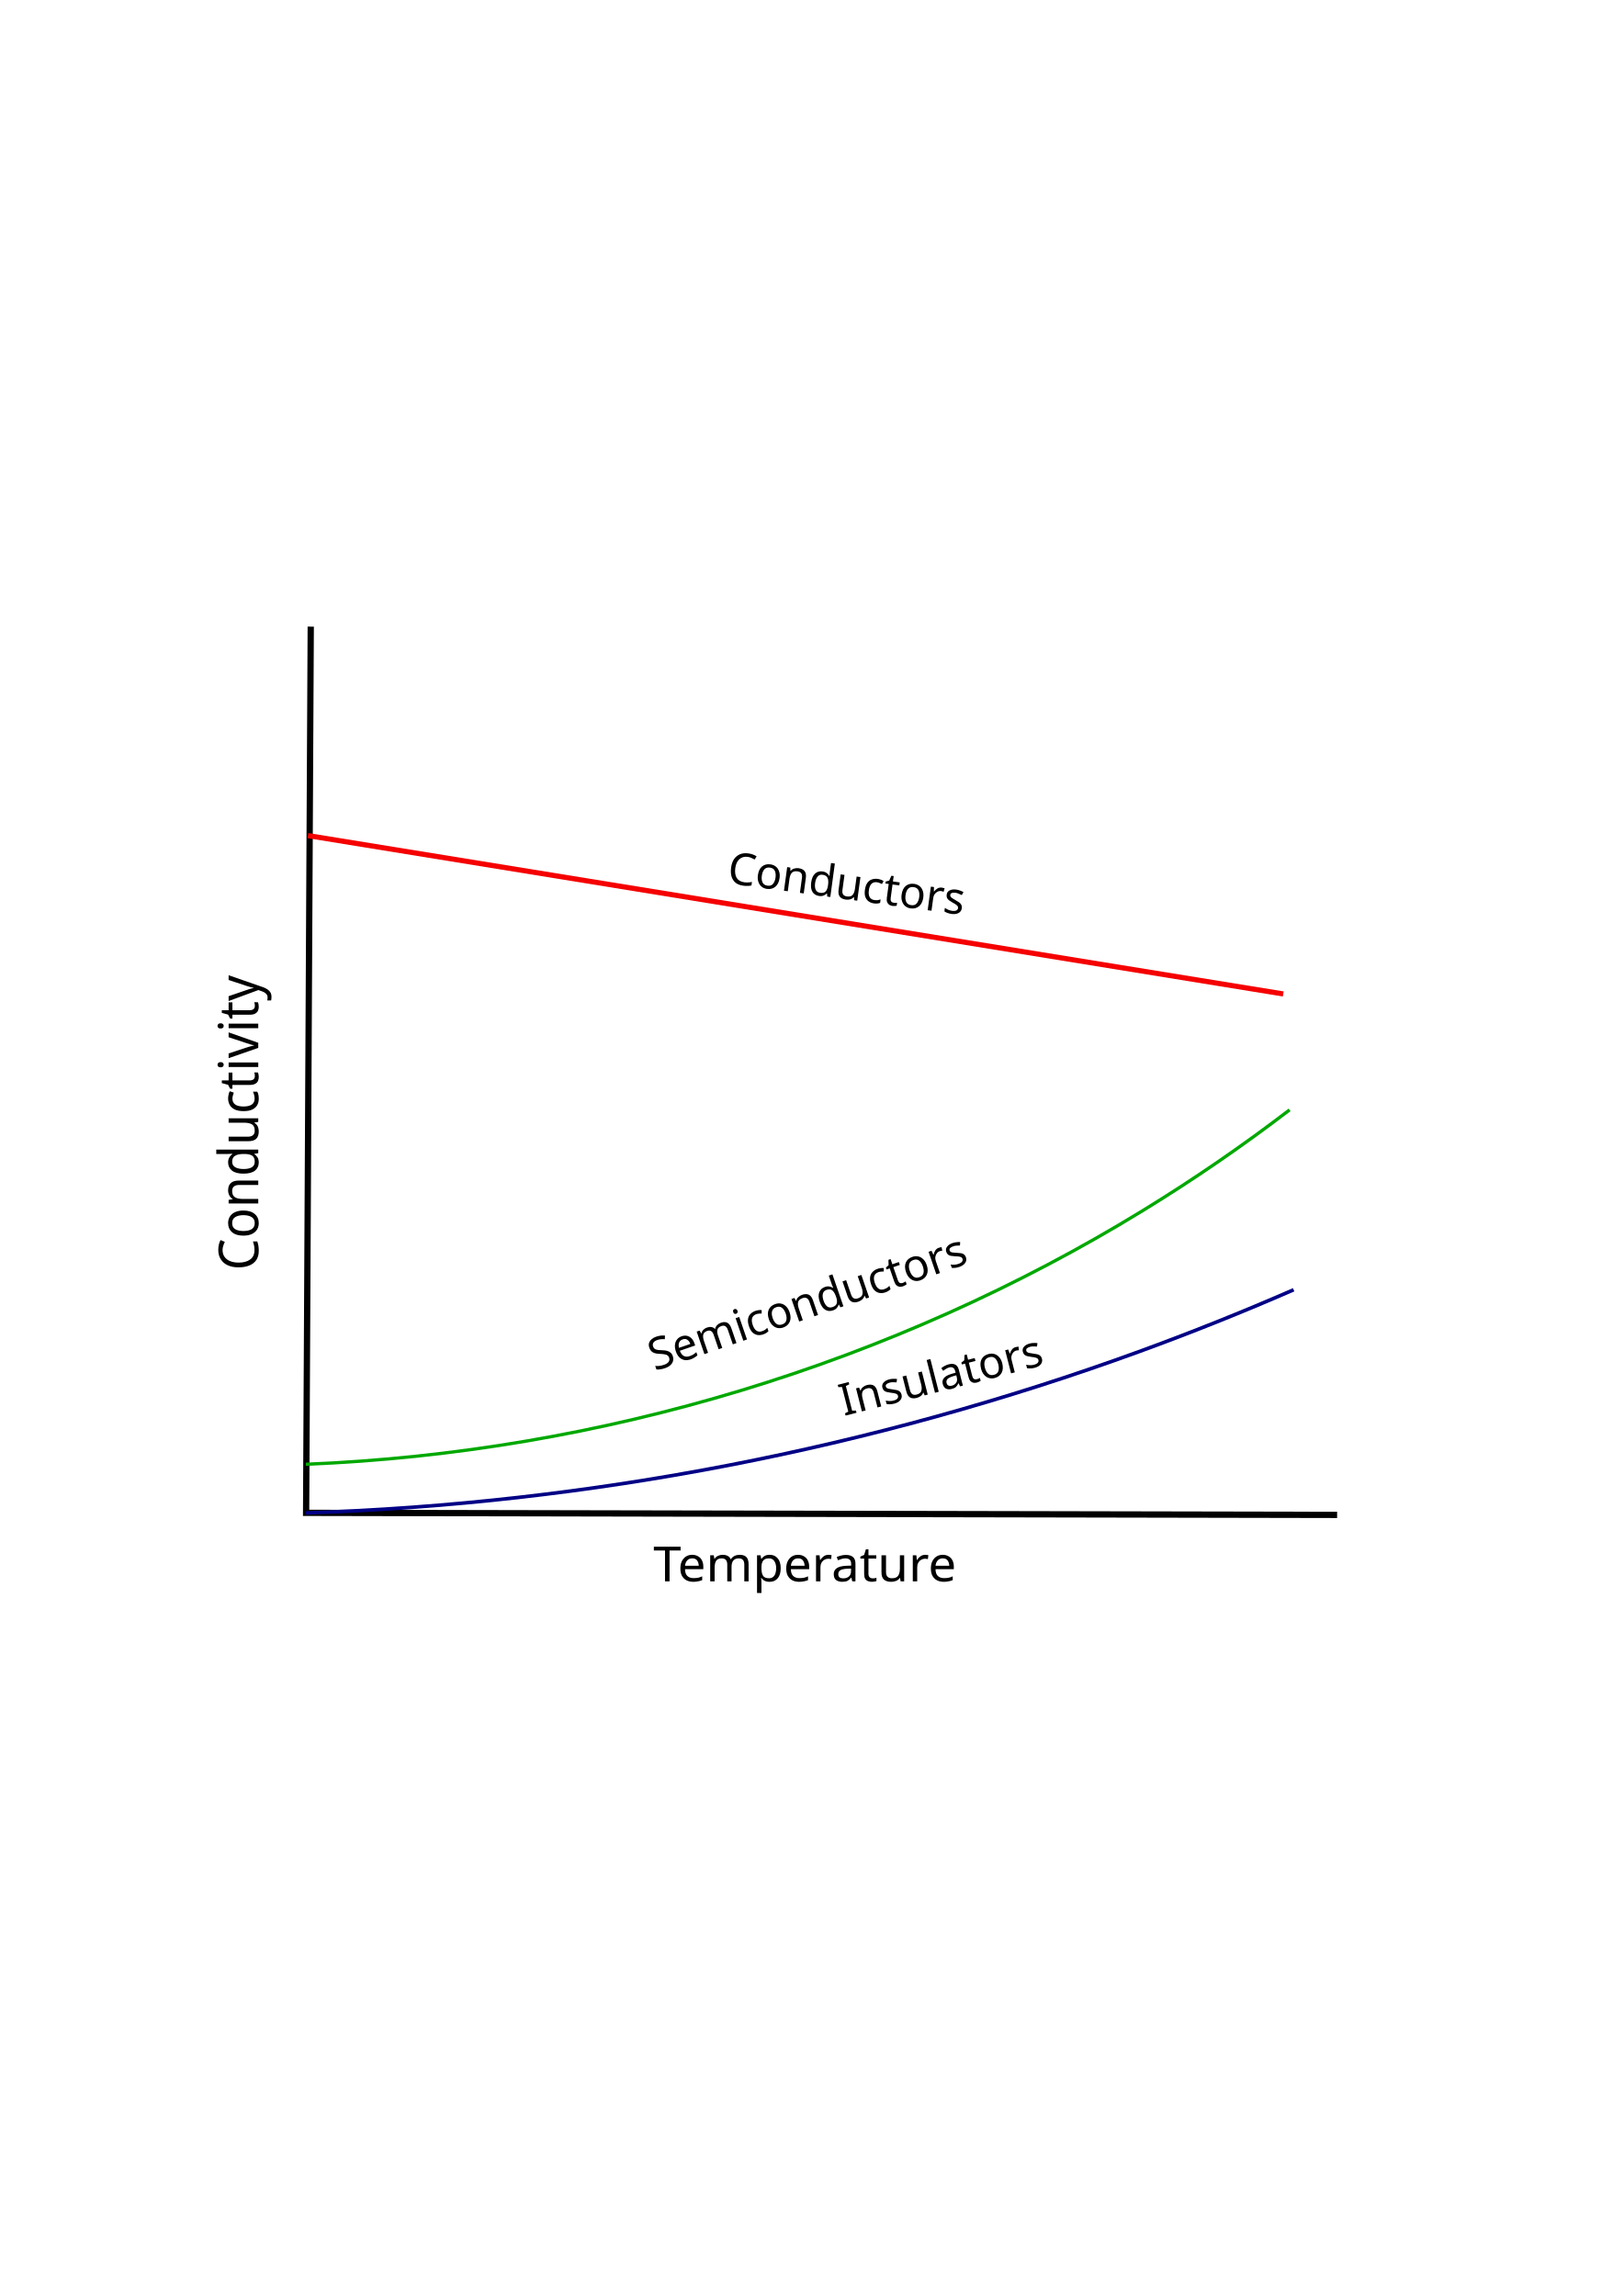
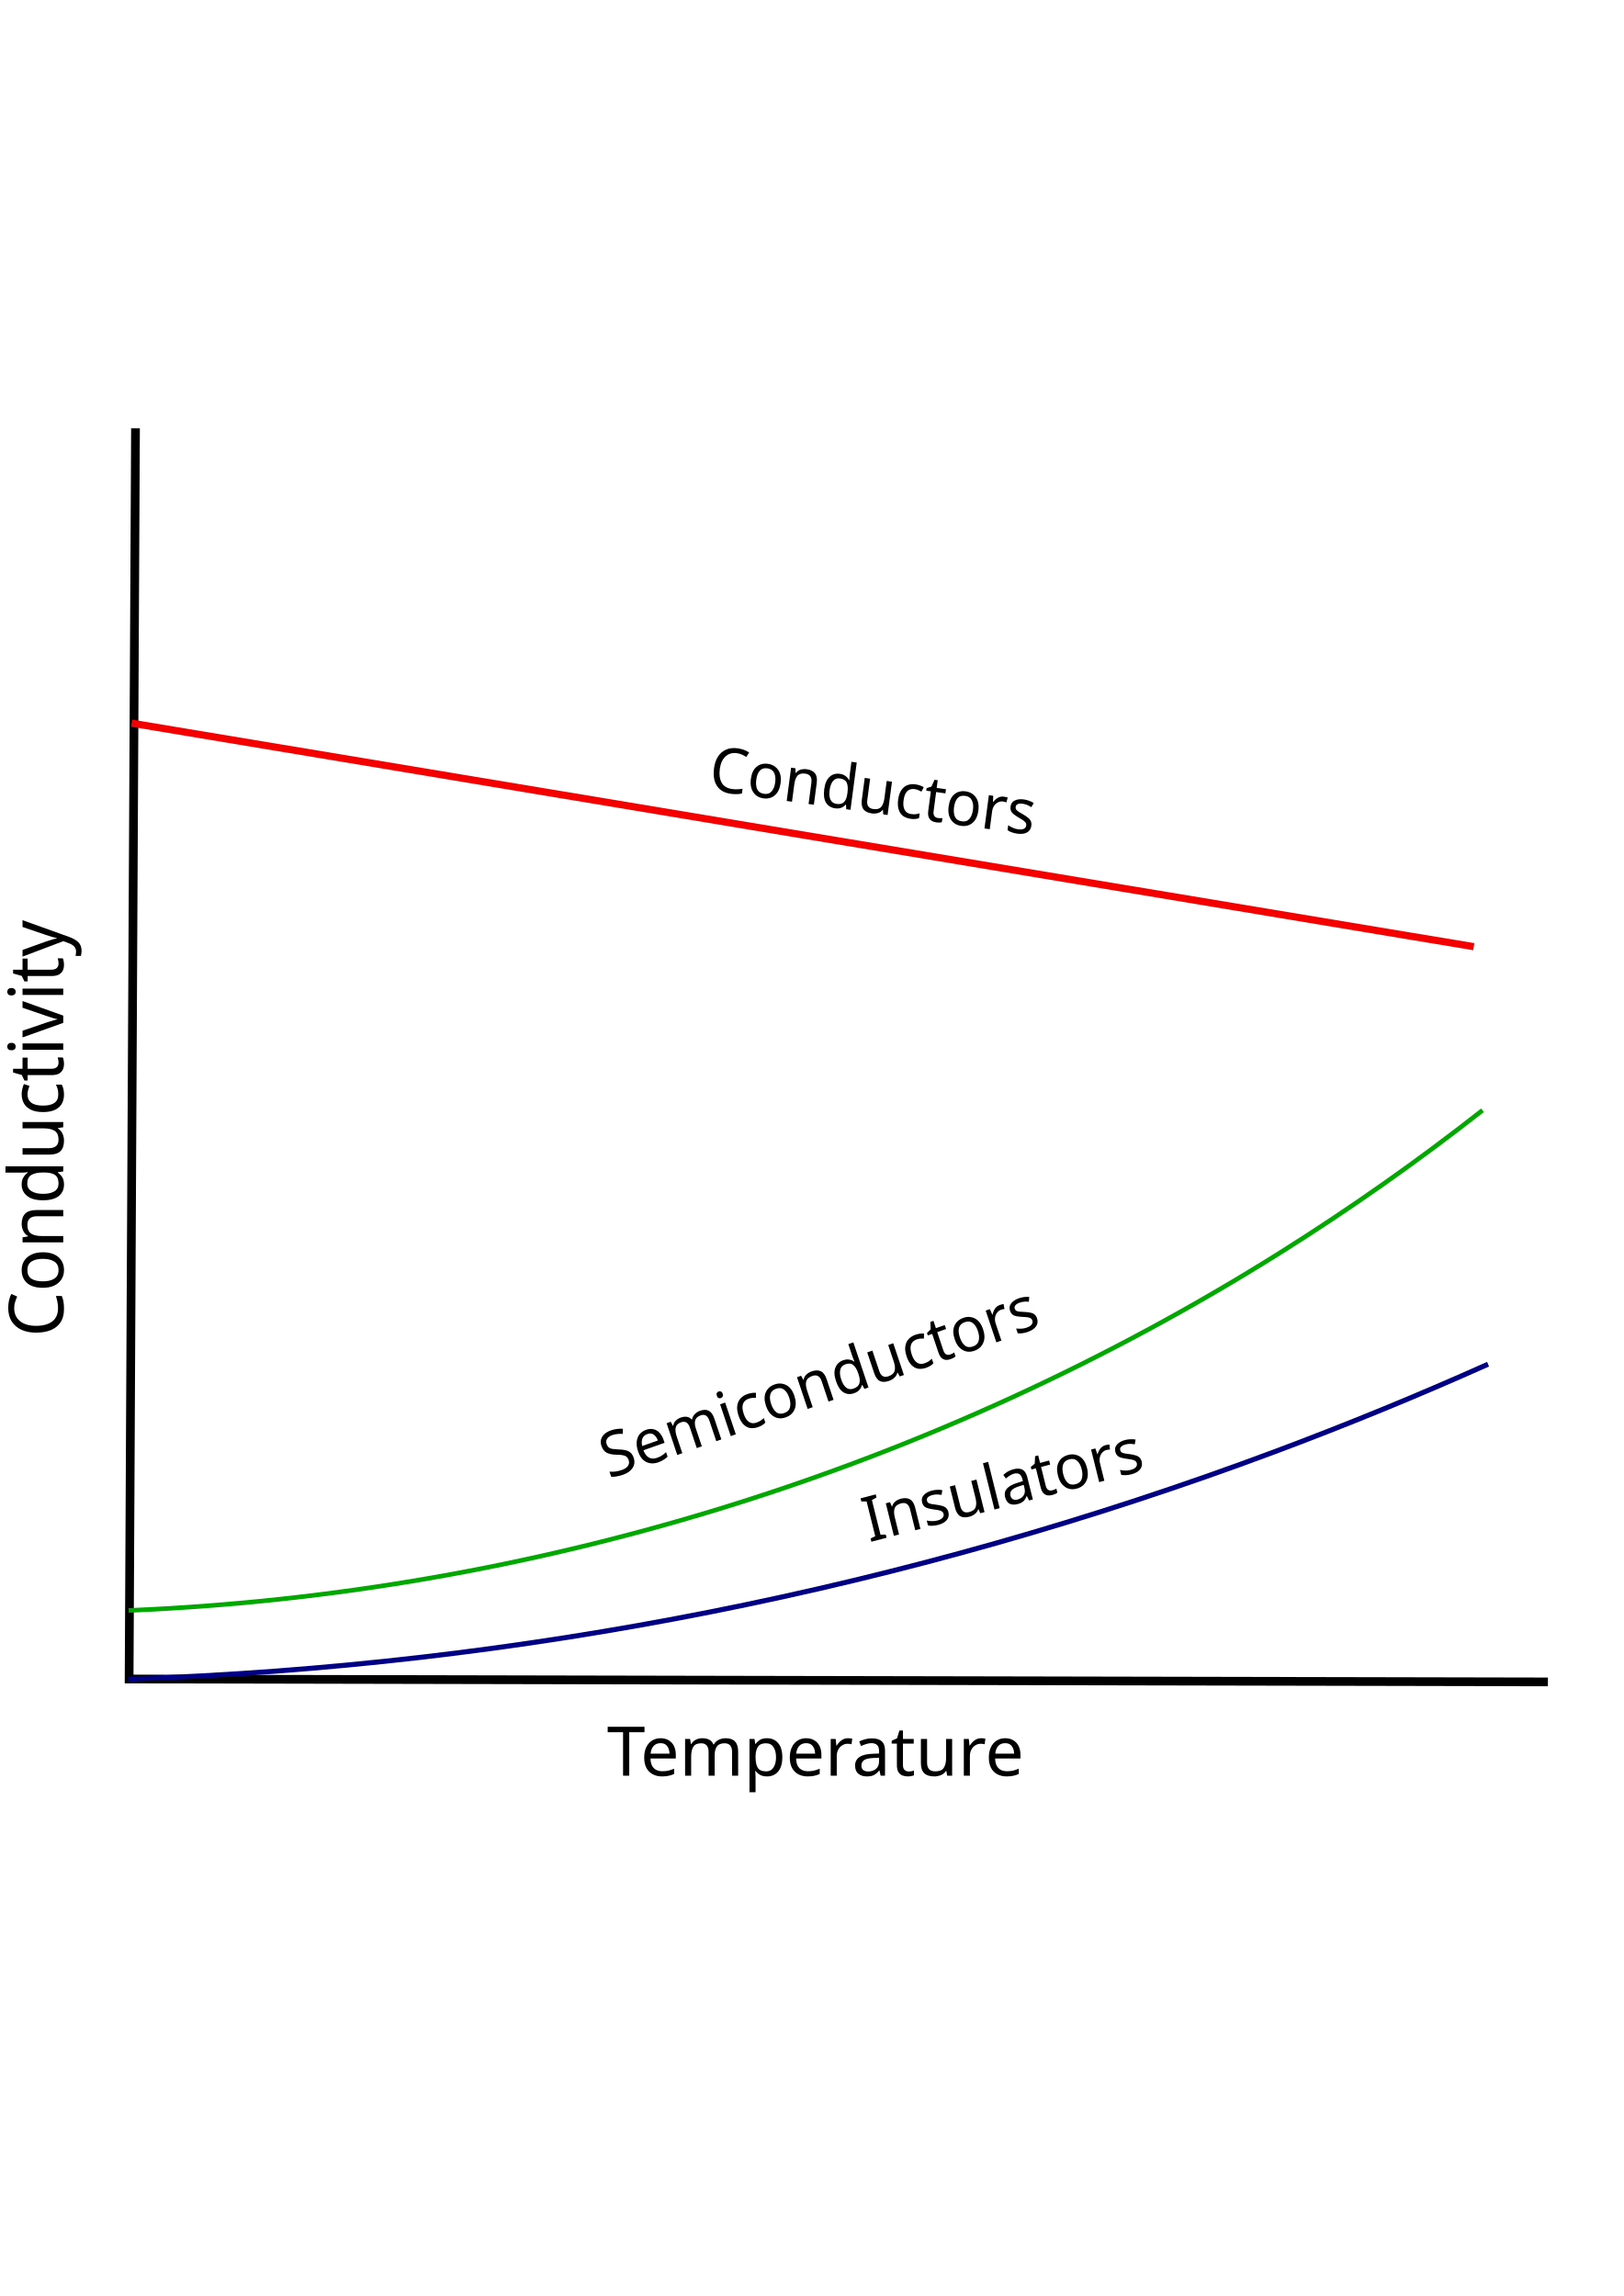
<svg xmlns="http://www.w3.org/2000/svg" width="210mm" height="297mm" viewBox="0 0 210 297" version="1.1" id="svg8">
  <defs id="defs2">
    </defs>
-   <g id="layer1">
-     <path style="fill:none;stroke:#000000;stroke-width:0.81;stroke-linecap:butt;stroke-linejoin:miter;stroke-miterlimit:4;stroke-dasharray:none;stroke-opacity:1" d="M 40.19,81.058 39.59,195.694 172.935,195.961" id="path815" />
-     <path style="fill:none;stroke:#f50000;stroke-width:0.667;stroke-linecap:butt;stroke-linejoin:miter;stroke-miterlimit:4;stroke-dasharray:none;stroke-opacity:1" d="m 39.83,108.088 126.137,20.485" id="path817" />
-     <path style="fill:none;stroke:#000085;stroke-width:0.465;stroke-linecap:butt;stroke-linejoin:miter;stroke-opacity:1;stroke-miterlimit:4;stroke-dasharray:none" d="m 39.556,195.705 c 36.703,-1.208 73.207,-8.273 107.71,-20.847 6.763,-2.465 13.449,-5.139 20.045,-8.018" id="path883" />
-     <path style="fill:none;stroke:#00a800;stroke-width:0.5;stroke-linecap:butt;stroke-linejoin:miter;stroke-opacity:1;stroke-miterlimit:4;stroke-dasharray:none" d="m 39.556,186.618 c 44.558,-1.834 88.579,-15.422 126.418,-39.021 7.658,-4.776 15.066,-9.953 22.183,-15.502" id="path895" transform="matrix(0.8562316,0,0,0.8407801,5.683687,32.50512)" />
-     <text xml:space="preserve" style="font-style:normal;font-weight:normal;font-size:5.722px;line-height:1.25;font-family:sans-serif;letter-spacing:0px;word-spacing:0px;fill:#000000;fill-opacity:1;stroke:none;stroke-width:0.143" x="109.068" y="99.966" id="text901" transform="matrix(0.9852772,0.1336792,-0.1352151,0.9965973,0,0)">
-       <tspan id="tspan899" x="109.068" y="99.966" style="stroke-width:0.143">Conductors</tspan>
+   <g id="layer1" style="display:inline;opacity:1">
+     <path style="fill:none;stroke:#000000;stroke-width:1.129;stroke-linecap:butt;stroke-linejoin:miter;stroke-miterlimit:4;stroke-dasharray:none;stroke-opacity:1" d="M 17.524,55.401 16.699,217.187 200.196,217.564" id="path815" />
+     <path style="fill:none;stroke:#f50000;stroke-width:0.93;stroke-linecap:butt;stroke-linejoin:miter;stroke-miterlimit:4;stroke-dasharray:none;stroke-opacity:1" d="M 17.029,93.548 190.608,122.459" id="path817" />
+     <path style="fill:none;stroke:#000085;stroke-width:0.465;stroke-linecap:butt;stroke-linejoin:miter;stroke-miterlimit:4;stroke-dasharray:none;stroke-opacity:1" d="m 39.556,195.705 c 36.703,-1.208 73.207,-8.273 107.71,-20.847 6.763,-2.465 13.449,-5.139 20.045,-8.018" id="path883" transform="matrix(1.376113,0,0,1.411302,-37.78205,-58.99615)" />
+     <path style="fill:none;stroke:#00a800;stroke-width:0.5;stroke-linecap:butt;stroke-linejoin:miter;stroke-miterlimit:4;stroke-dasharray:none;stroke-opacity:1" d="m 39.556,186.618 c 44.558,-1.834 88.579,-15.422 126.418,-39.021 7.658,-4.776 15.066,-9.953 22.183,-15.502" id="path895" transform="matrix(1.178271,0,0,1.186595,-29.96065,-13.12162)" />
+     <text xml:space="preserve" style="font-style:normal;font-weight:normal;font-size:7.974px;line-height:1.25;font-family:sans-serif;letter-spacing:0px;word-spacing:0px;fill:#000000;fill-opacity:1;stroke:none;stroke-width:0.199" x="105.988" y="87.029" id="text901" transform="matrix(0.9729164,0.1353776,-0.1335188,1.009259,0,0)">
+       <tspan id="tspan899" x="105.988" y="87.029" style="stroke-width:0.199">Conductors</tspan>
    </text>
-     <text xml:space="preserve" style="font-style:normal;font-weight:normal;font-size:5.722px;line-height:1.25;font-family:sans-serif;letter-spacing:0px;word-spacing:0px;fill:#000000;fill-opacity:1;stroke:none;stroke-width:0.143" x="22.462" y="194.165" id="text901-5" transform="matrix(0.940181,-0.3235753,0.327293,0.9509829,0,0)">
-       <tspan id="tspan899-9" x="22.462" y="194.165" style="stroke-width:0.143">Semiconductors</tspan>
+     <text xml:space="preserve" style="font-style:normal;font-weight:normal;font-size:7.974px;line-height:1.25;font-family:sans-serif;letter-spacing:0px;word-spacing:0px;fill:#000000;fill-opacity:1;stroke:none;stroke-width:0.199" x="13.983" y="203.435" id="text901-5" transform="matrix(0.928386,-0.3276863,0.3231869,0.9630651,0,0)">
+       <tspan id="tspan899-9" x="13.983" y="203.435" style="stroke-width:0.199">Semiconductors</tspan>
    </text>
-     <text xml:space="preserve" style="font-style:normal;font-weight:normal;font-size:5.722px;line-height:1.25;font-family:sans-serif;letter-spacing:0px;word-spacing:0px;fill:#000000;fill-opacity:1;stroke:none;stroke-width:0.143" x="60.784" y="203.306" id="text901-9" transform="matrix(0.9634079,-0.2459402,0.2487659,0.9744767,0,0)">
-       <tspan id="tspan899-6" x="60.784" y="203.306" style="stroke-width:0.143">Insulators</tspan>
+     <text xml:space="preserve" style="font-style:normal;font-weight:normal;font-size:7.974px;line-height:1.25;font-family:sans-serif;letter-spacing:0px;word-spacing:0px;fill:#000000;fill-opacity:1;stroke:none;stroke-width:0.199" x="61.915" y="217.792" id="text901-9" transform="matrix(0.9513214,-0.2490649,0.245645,0.9868573,0,0)">
+       <tspan id="tspan899-6" x="61.915" y="217.792" style="stroke-width:0.199">Insulators</tspan>
    </text>
-     <text xml:space="preserve" style="font-style:normal;font-weight:normal;font-size:6.846px;line-height:1.25;font-family:sans-serif;letter-spacing:0px;word-spacing:0px;fill:#000000;fill-opacity:1;stroke:none;stroke-width:0.171" x="-171.541" y="31.999" id="text901-4" transform="matrix(0,-0.9580496,1.043787,0,0,0)">
-       <tspan id="tspan899-2" x="-171.541" y="31.999" style="stroke-width:0.171">Conductivity</tspan>
+     <text xml:space="preserve" style="font-style:normal;font-weight:normal;font-size:9.54px;line-height:1.25;font-family:sans-serif;letter-spacing:0px;word-spacing:0px;fill:#000000;fill-opacity:1;stroke:none;stroke-width:0.238" x="-178.252" y="7.937" id="text901-4" transform="matrix(0,-0.9702215,1.030693,0,0,0)">
+       <tspan id="tspan899-2" x="-178.252" y="7.937" style="stroke-width:0.238">Conductivity</tspan>
    </text>
-     <text xml:space="preserve" style="font-style:normal;font-weight:normal;font-size:6.377px;line-height:1.25;font-family:sans-serif;letter-spacing:0px;word-spacing:0px;fill:#000000;fill-opacity:1;stroke:none;stroke-width:0.159" x="83.237" y="207.662" id="text901-4-3" transform="scale(1.015182,0.9850447)">
-       <tspan id="tspan899-2-8" x="83.237" y="207.662" style="stroke-width:0.159">Temperature</tspan>
+     <text xml:space="preserve" style="font-style:normal;font-weight:normal;font-size:8.887px;line-height:1.25;font-family:sans-serif;letter-spacing:0px;word-spacing:0px;fill:#000000;fill-opacity:1;stroke:none;stroke-width:0.222" x="78.308" y="230.256" id="text901-4-3" transform="scale(1.002446,0.9975596)">
+       <tspan id="tspan899-2-8" x="78.308" y="230.256" style="stroke-width:0.222">Temperature</tspan>
    </text>
  </g>
</svg>
